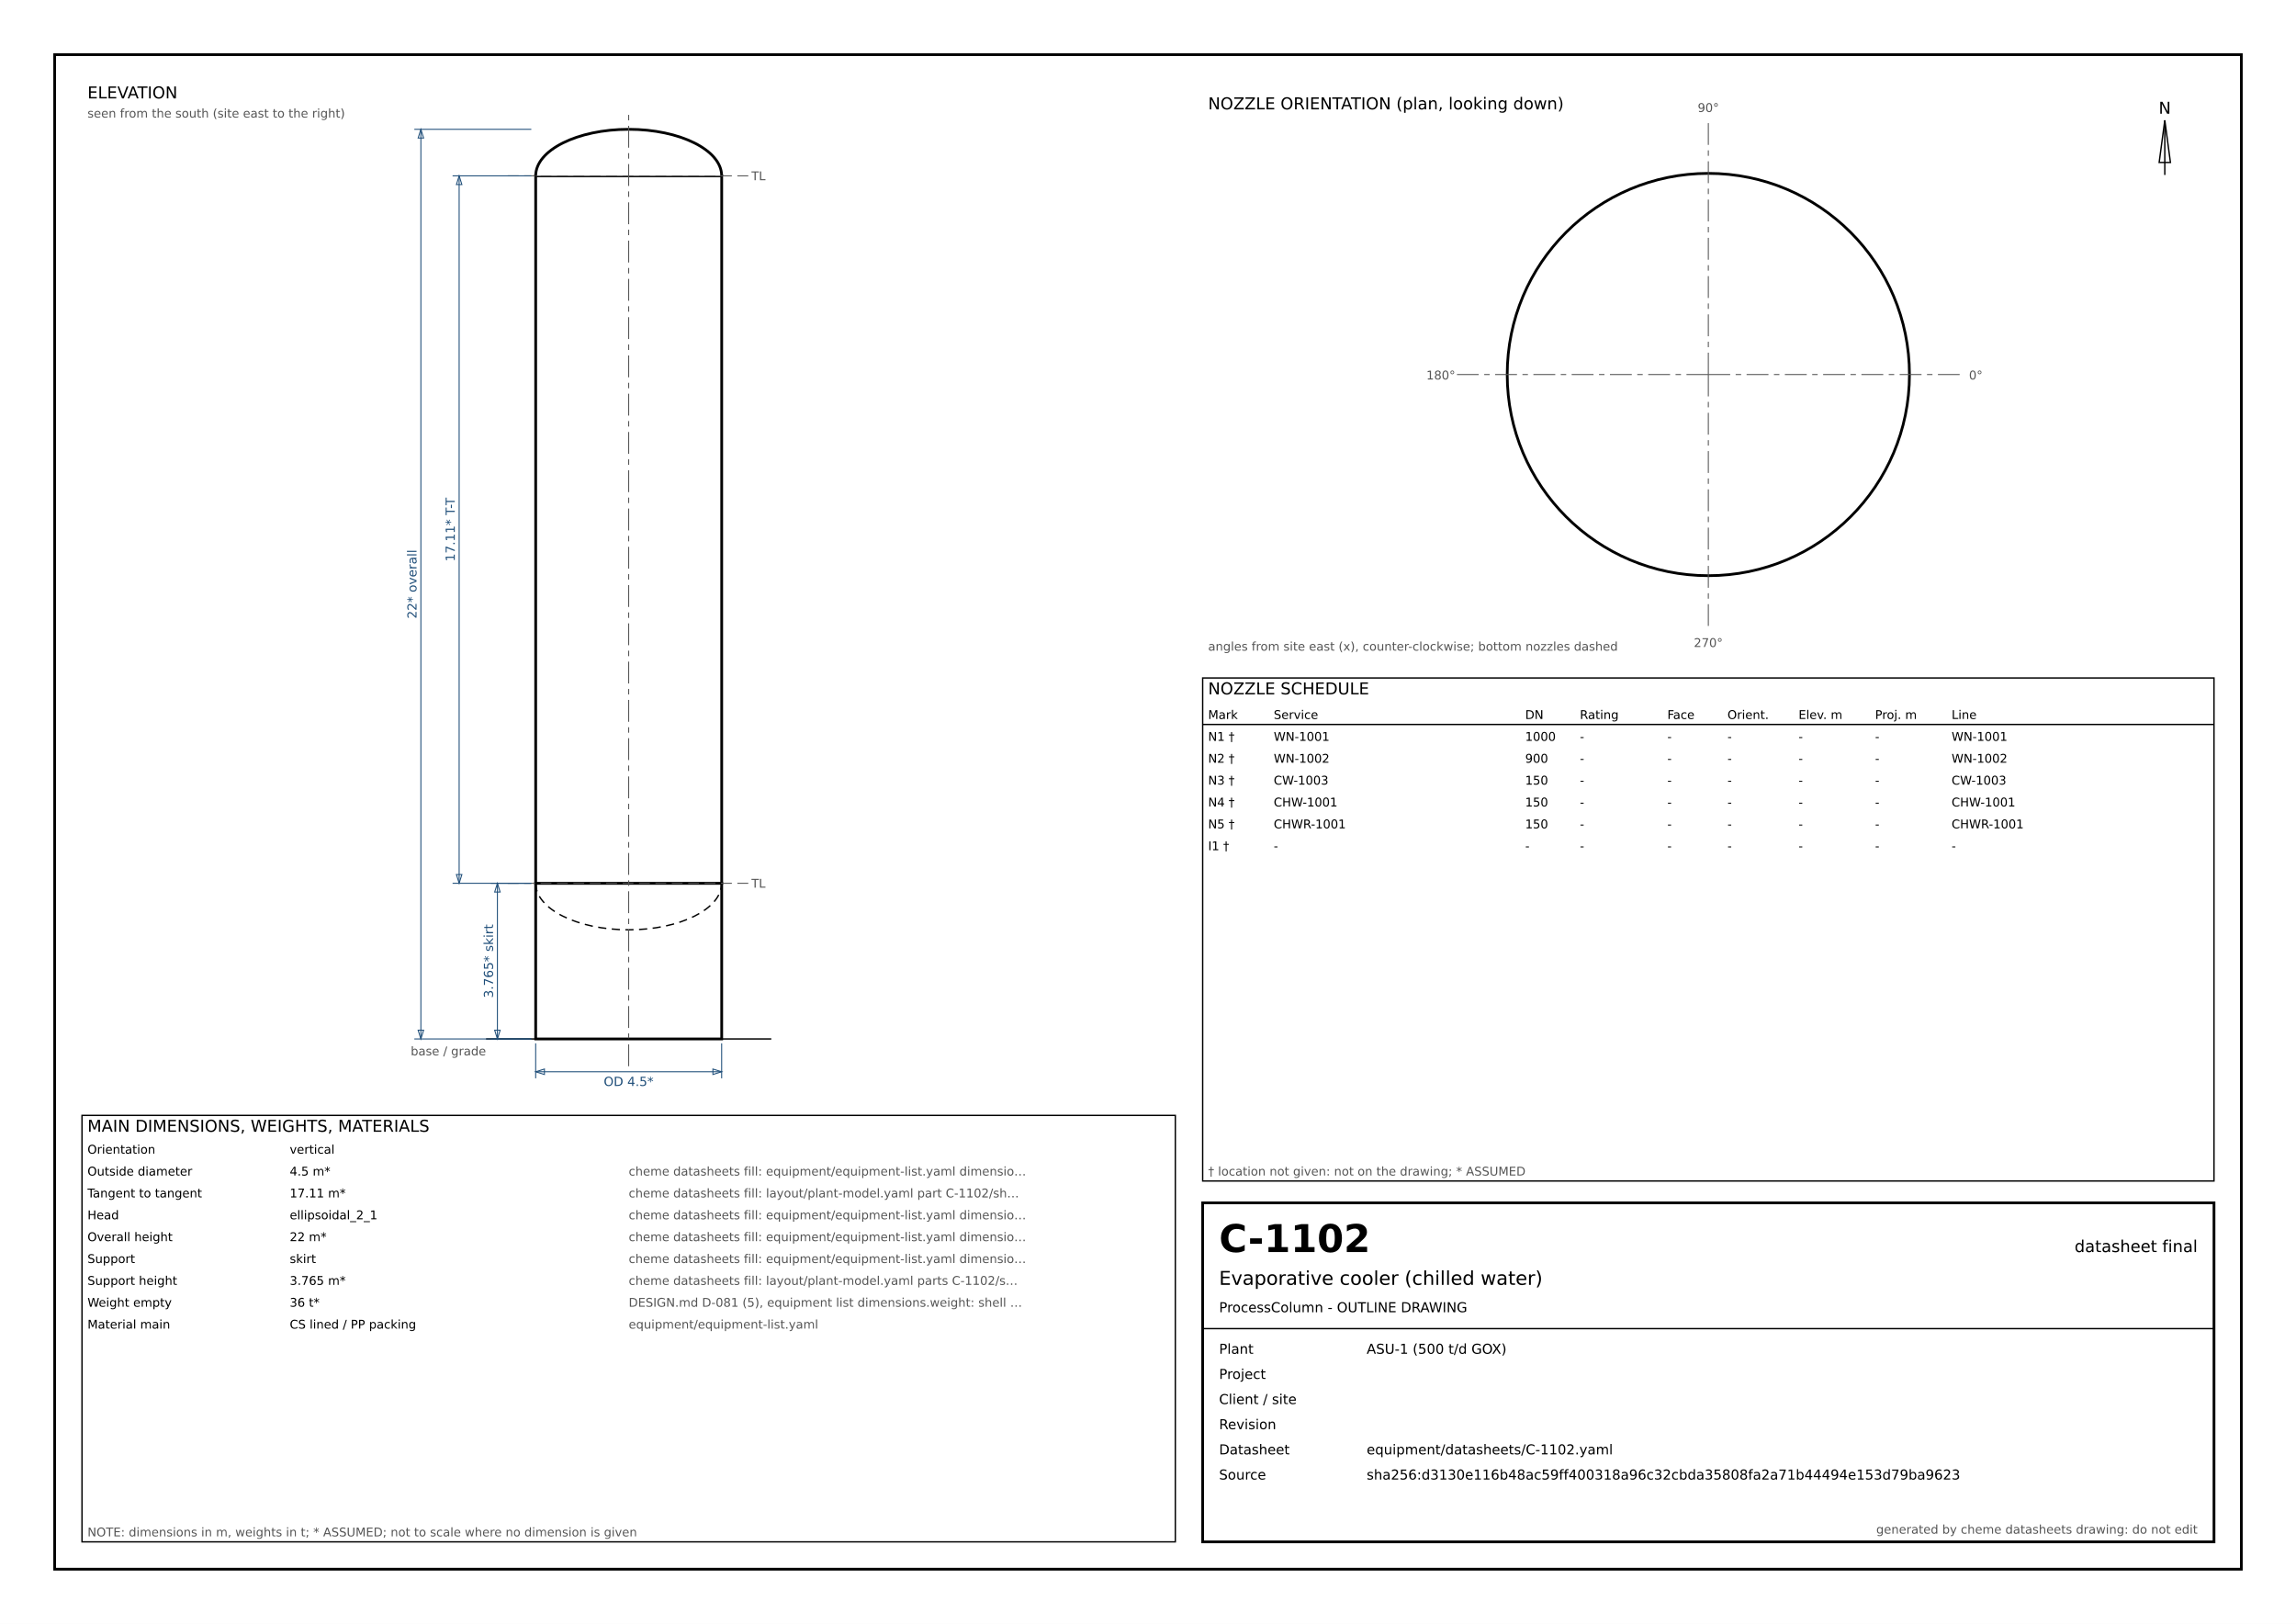
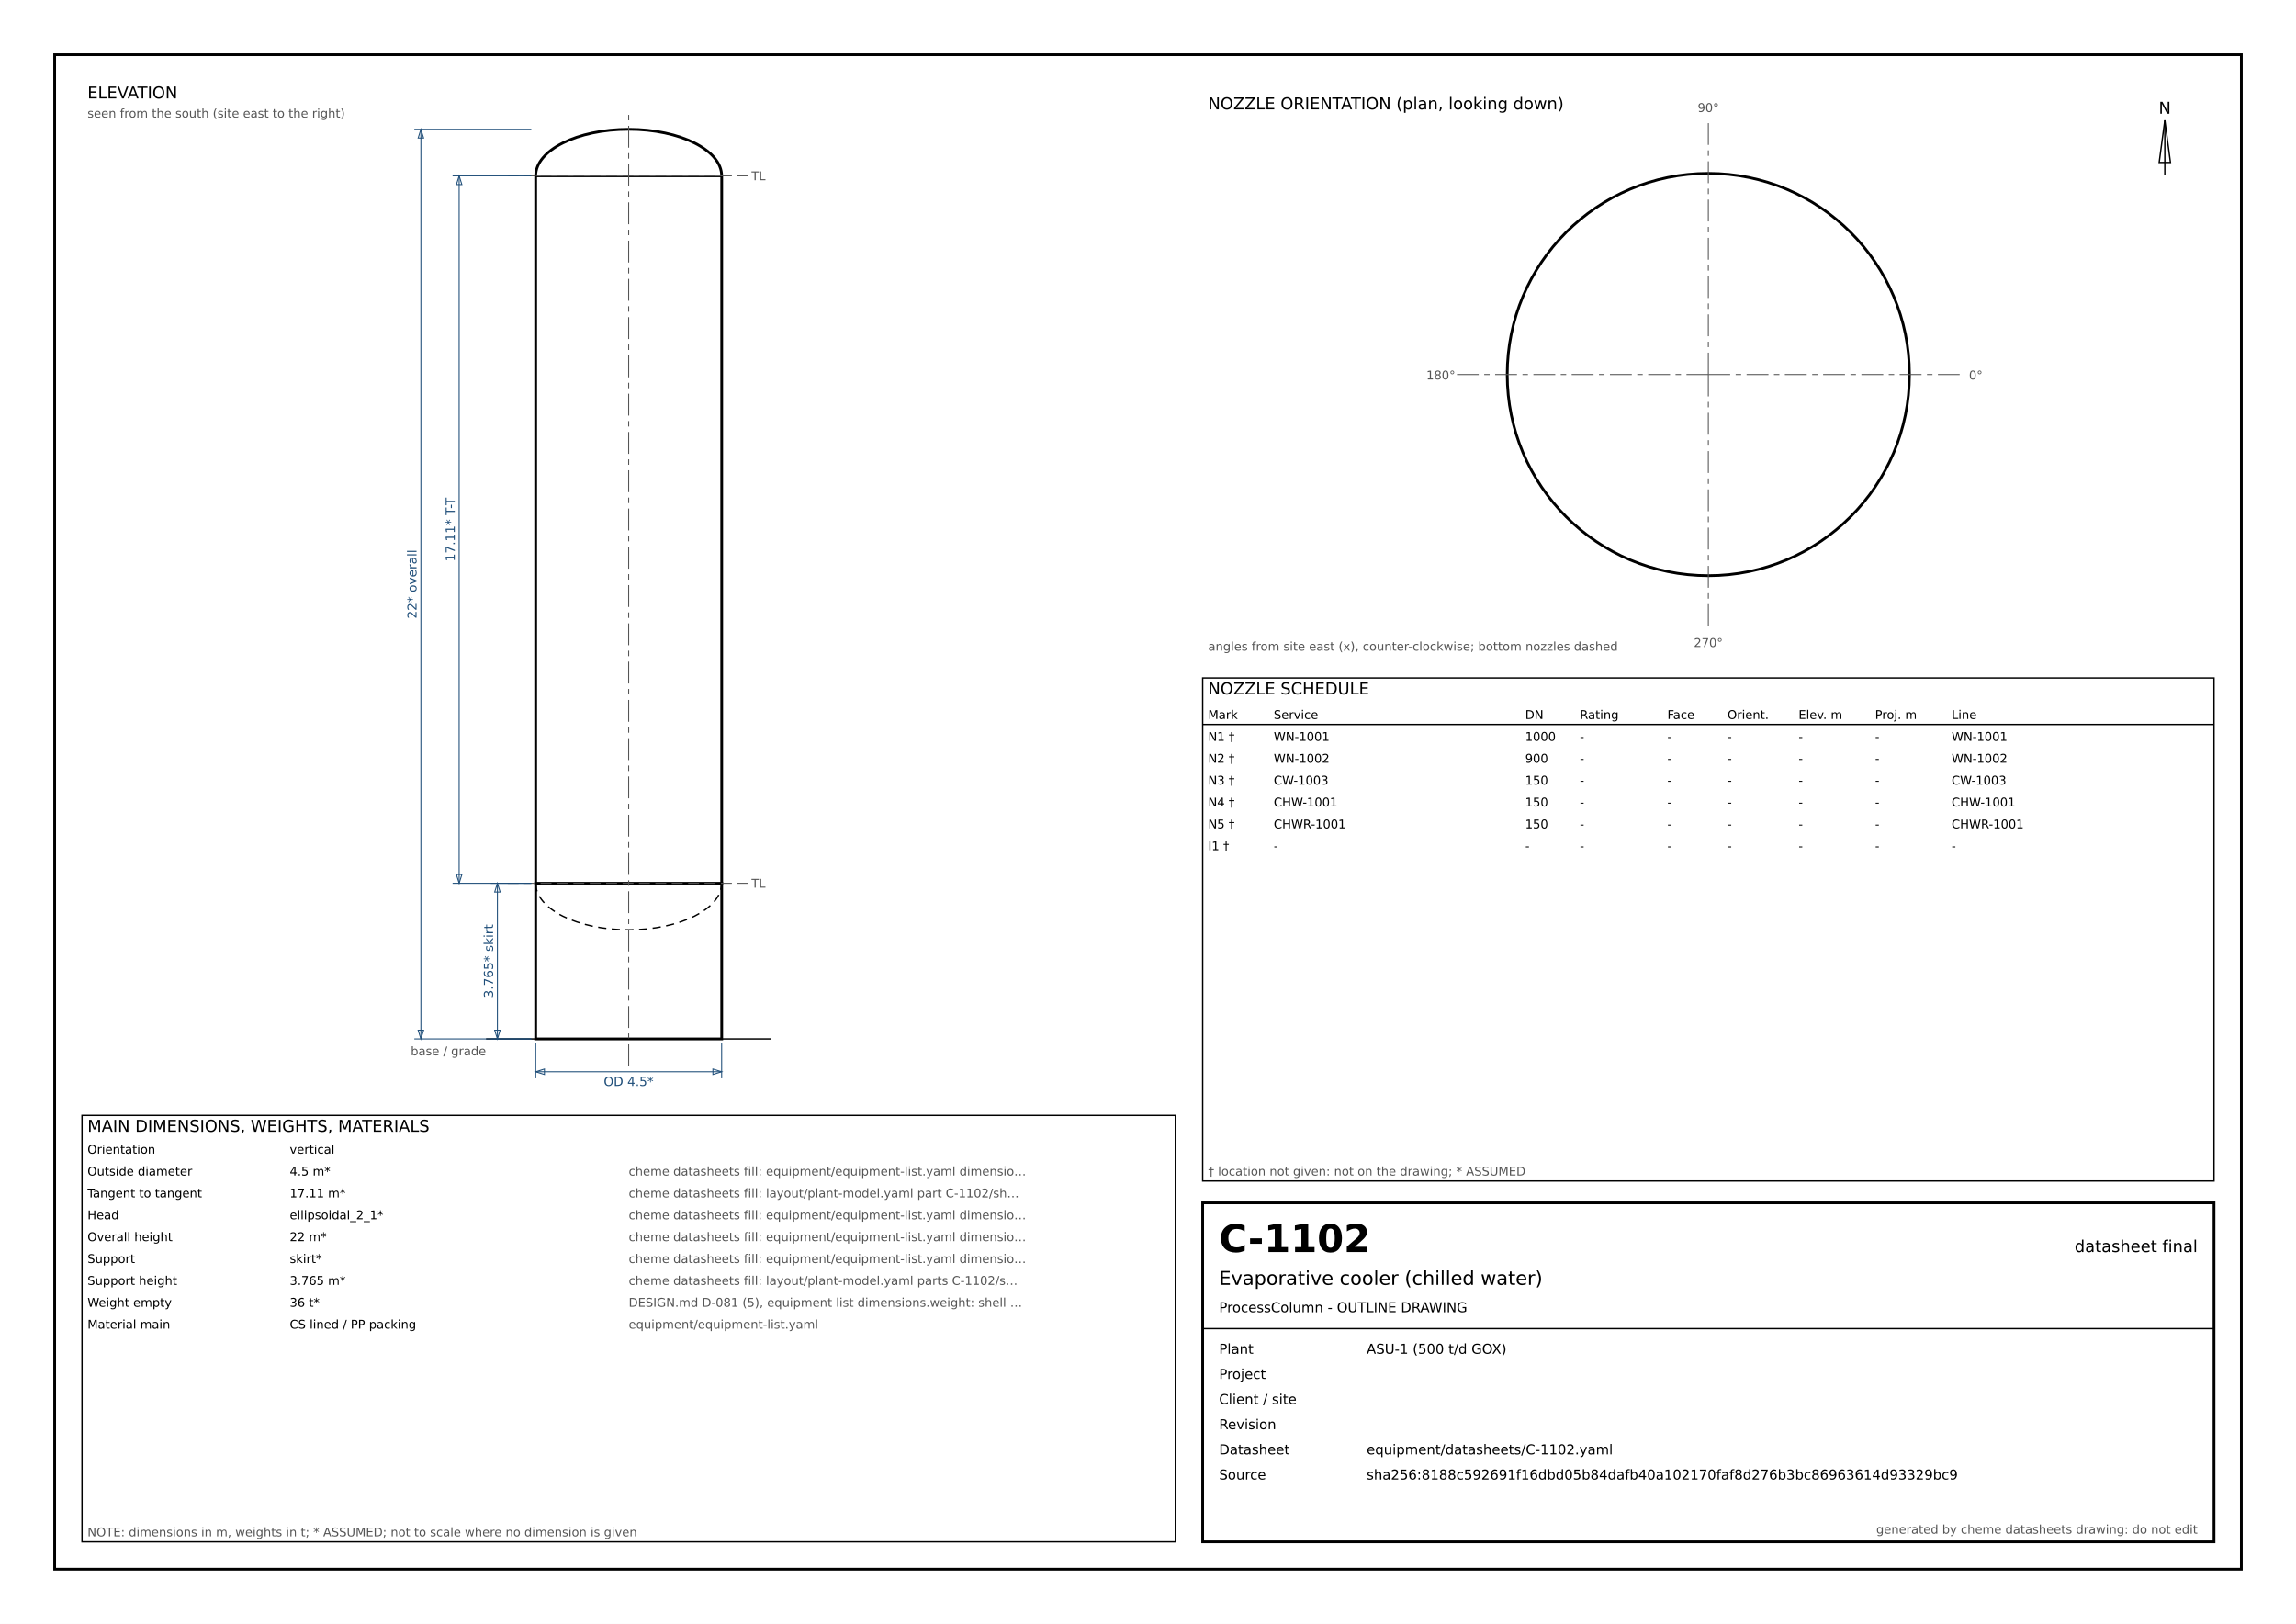
<svg xmlns="http://www.w3.org/2000/svg" width="420mm" height="297mm" viewBox="0 0 420 297">
  <style>
.frame{fill:none;stroke:#000;stroke-width:0.5}
.thin{fill:none;stroke:#000;stroke-width:0.25}
.outline{fill:#fff;stroke:#000;stroke-width:0.5}
.hidden{fill:none;stroke:#000;stroke-width:0.25;stroke-dasharray:1.5 1}
.centre{fill:none;stroke:#555;stroke-width:0.18;stroke-dasharray:4 1 1 1}
.tl{fill:none;stroke:#555;stroke-width:0.18;stroke-dasharray:2 1}
.dim{fill:none;stroke:#1f4e79;stroke-width:0.18}
.nozzle{fill:#fff;stroke:#b71c1c;stroke-width:0.35}
.section{fill:none;stroke:#2e7d32;stroke-width:0.25;stroke-dasharray:2 1}
text{font-family:'DejaVu Sans',Arial,Helvetica,sans-serif;fill:#000}
.t2{font-size:2.2px}.t25{font-size:2.5px}.t3{font-size:3px}.t35{font-size:3.5px}
.t5{font-size:5px;font-weight:bold}.t7{font-size:7px;font-weight:bold}
.dimt{font-size:2.3px;fill:#1f4e79}.nt{font-size:2.3px;fill:#b71c1c}
.note{font-size:2.2px;fill:#555}
.draft{font-size:40px;font-weight:bold;fill:#c62828;fill-opacity:0.12}
</style>
  <rect x="0" y="0" width="420" height="297" fill="#fff" />
  <rect x="10" y="10" width="400" height="277" class="frame" />
  <text x="16" y="18" class="t3" text-anchor="start">ELEVATION</text>
  <rect x="97.99" y="161.55" width="34.03" height="28.47" class="outline" />
  <path d="M97.99,161.55 A17.01,8.51 0 0 0 132.01,161.55" class="hidden" />
  <rect x="97.99" y="32.16" width="34.03" height="129.39" class="outline" />
  <path d="M97.99,32.16 A17.01,8.51 0 0 1 132.01,32.16" class="outline" />
  <line x1="92.88" y1="161.55" x2="137.12" y2="161.55" class="tl" />
  <text x="137.46" y="162.35" class="note" text-anchor="start">TL</text>
  <line x1="92.88" y1="32.16" x2="137.12" y2="32.16" class="tl" />
  <text x="137.46" y="32.96" class="note" text-anchor="start">TL</text>
  <line x1="115" y1="195.01" x2="115" y2="20.33" class="centre" />
  <line x1="88.91" y1="190.02" x2="141.09" y2="190.02" class="thin" />
  <text x="88.91" y="193.02" class="note" text-anchor="end">base / grade</text>
  <line x1="97.19" y1="190.02" x2="75.79" y2="190.02" class="dim" />
  <line x1="97.19" y1="23.65" x2="75.79" y2="23.65" class="dim" />
  <line x1="76.99" y1="190.02" x2="76.99" y2="23.65" class="dim" />
  <path d="M76.99,190.02 l0.5,-1.6 l-1,0 z" class="dim" />
  <path d="M76.99,23.65 l0.5,1.6 l-1,0 z" class="dim" />
  <text x="76.19" y="106.84" class="dimt" text-anchor="middle" transform="rotate(-90 76.19 106.84)">22* overall</text>
  <line x1="97.19" y1="161.55" x2="82.79" y2="161.55" class="dim" />
  <line x1="97.19" y1="32.16" x2="82.79" y2="32.16" class="dim" />
  <line x1="83.99" y1="161.55" x2="83.99" y2="32.16" class="dim" />
  <path d="M83.99,161.55 l0.5,-1.6 l-1,0 z" class="dim" />
  <path d="M83.99,32.16 l0.5,1.6 l-1,0 z" class="dim" />
  <text x="83.19" y="96.85" class="dimt" text-anchor="middle" transform="rotate(-90 83.19 96.85)">17.11* T-T</text>
  <line x1="97.19" y1="190.02" x2="89.79" y2="190.02" class="dim" />
  <line x1="97.19" y1="161.55" x2="89.79" y2="161.55" class="dim" />
  <line x1="90.99" y1="190.02" x2="90.99" y2="161.55" class="dim" />
  <path d="M90.99,190.02 l0.5,-1.6 l-1,0 z" class="dim" />
  <path d="M90.99,161.55 l0.5,1.6 l-1,0 z" class="dim" />
  <text x="90.19" y="175.78" class="dimt" text-anchor="middle" transform="rotate(-90 90.19 175.78)">3.765* skirt</text>
  <line x1="97.99" y1="190.82" x2="97.99" y2="197.22" class="dim" />
  <line x1="132.01" y1="190.82" x2="132.01" y2="197.22" class="dim" />
  <line x1="97.99" y1="196.02" x2="132.01" y2="196.02" class="dim" />
  <path d="M97.99,196.02 l1.6,0.5 l0,-1 z" class="dim" />
  <path d="M132.01,196.02 l-1.6,0.5 l0,-1 z" class="dim" />
  <text x="115" y="198.62" class="dimt" text-anchor="middle">OD 4.5*</text>
  <circle cx="312.5" cy="68.5" r="36.79" class="outline" />
  <line x1="312.5" y1="68.5" x2="358.48" y2="68.5" class="centre" />
  <line x1="312.5" y1="68.5" x2="312.5" y2="22.52" class="centre" />
  <line x1="312.5" y1="68.5" x2="266.52" y2="68.5" class="centre" />
  <line x1="312.5" y1="68.5" x2="312.5" y2="114.48" class="centre" />
  <text x="361.43" y="69.4" class="note" text-anchor="middle">0°</text>
  <text x="312.5" y="20.48" class="note" text-anchor="middle">90°</text>
  <text x="263.57" y="69.4" class="note" text-anchor="middle">180°</text>
  <text x="312.5" y="118.33" class="note" text-anchor="middle">270°</text>
  <line x1="396" y1="32" x2="396" y2="22" class="thin" />
  <path d="M396,22 L394.97,29.71 L397.03,29.71 z" class="thin" />
  <text x="396" y="20.8" class="t3" text-anchor="middle">N</text>
  <text x="221" y="20" class="t3" text-anchor="start">NOZZLE ORIENTATION (plan, looking down)</text>
  <text x="221" y="119" class="note" text-anchor="start">angles from site east (x), counter-clockwise; bottom nozzles dashed</text>
  <text x="16" y="21.5" class="note" text-anchor="start">seen from the south (site east to the right)</text>
  <text x="221" y="127" class="t3" text-anchor="start">NOZZLE SCHEDULE</text>
  <text x="221" y="131.5" class="t2" text-anchor="start">Mark</text>
  <text x="233" y="131.5" class="t2" text-anchor="start">Service</text>
  <text x="279" y="131.5" class="t2" text-anchor="start">DN</text>
  <text x="289" y="131.5" class="t2" text-anchor="start">Rating</text>
  <text x="305" y="131.5" class="t2" text-anchor="start">Face</text>
  <text x="316" y="131.5" class="t2" text-anchor="start">Orient.</text>
  <text x="329" y="131.5" class="t2" text-anchor="start">Elev. m</text>
  <text x="343" y="131.5" class="t2" text-anchor="start">Proj. m</text>
  <text x="357" y="131.5" class="t2" text-anchor="start">Line</text>
  <line x1="220" y1="132.5" x2="405" y2="132.5" class="thin" />
  <text x="221" y="135.5" class="t2" text-anchor="start">N1 †</text>
  <text x="233" y="135.5" class="t2" text-anchor="start">WN-1001</text>
  <text x="279" y="135.5" class="t2" text-anchor="start">1000</text>
  <text x="289" y="135.5" class="t2" text-anchor="start">-</text>
  <text x="305" y="135.5" class="t2" text-anchor="start">-</text>
  <text x="316" y="135.5" class="t2" text-anchor="start">-</text>
  <text x="329" y="135.5" class="t2" text-anchor="start">-</text>
  <text x="343" y="135.5" class="t2" text-anchor="start">-</text>
  <text x="357" y="135.5" class="t2" text-anchor="start">WN-1001</text>
  <text x="221" y="139.5" class="t2" text-anchor="start">N2 †</text>
  <text x="233" y="139.5" class="t2" text-anchor="start">WN-1002</text>
  <text x="279" y="139.5" class="t2" text-anchor="start">900</text>
  <text x="289" y="139.5" class="t2" text-anchor="start">-</text>
  <text x="305" y="139.5" class="t2" text-anchor="start">-</text>
  <text x="316" y="139.5" class="t2" text-anchor="start">-</text>
  <text x="329" y="139.5" class="t2" text-anchor="start">-</text>
  <text x="343" y="139.5" class="t2" text-anchor="start">-</text>
  <text x="357" y="139.5" class="t2" text-anchor="start">WN-1002</text>
  <text x="221" y="143.5" class="t2" text-anchor="start">N3 †</text>
  <text x="233" y="143.5" class="t2" text-anchor="start">CW-1003</text>
  <text x="279" y="143.5" class="t2" text-anchor="start">150</text>
  <text x="289" y="143.5" class="t2" text-anchor="start">-</text>
  <text x="305" y="143.5" class="t2" text-anchor="start">-</text>
  <text x="316" y="143.5" class="t2" text-anchor="start">-</text>
  <text x="329" y="143.5" class="t2" text-anchor="start">-</text>
  <text x="343" y="143.5" class="t2" text-anchor="start">-</text>
  <text x="357" y="143.5" class="t2" text-anchor="start">CW-1003</text>
  <text x="221" y="147.5" class="t2" text-anchor="start">N4 †</text>
  <text x="233" y="147.5" class="t2" text-anchor="start">CHW-1001</text>
  <text x="279" y="147.5" class="t2" text-anchor="start">150</text>
  <text x="289" y="147.5" class="t2" text-anchor="start">-</text>
  <text x="305" y="147.5" class="t2" text-anchor="start">-</text>
  <text x="316" y="147.5" class="t2" text-anchor="start">-</text>
  <text x="329" y="147.5" class="t2" text-anchor="start">-</text>
  <text x="343" y="147.5" class="t2" text-anchor="start">-</text>
  <text x="357" y="147.5" class="t2" text-anchor="start">CHW-1001</text>
  <text x="221" y="151.5" class="t2" text-anchor="start">N5 †</text>
  <text x="233" y="151.5" class="t2" text-anchor="start">CHWR-1001</text>
  <text x="279" y="151.5" class="t2" text-anchor="start">150</text>
  <text x="289" y="151.5" class="t2" text-anchor="start">-</text>
  <text x="305" y="151.5" class="t2" text-anchor="start">-</text>
  <text x="316" y="151.5" class="t2" text-anchor="start">-</text>
  <text x="329" y="151.5" class="t2" text-anchor="start">-</text>
  <text x="343" y="151.5" class="t2" text-anchor="start">-</text>
  <text x="357" y="151.5" class="t2" text-anchor="start">CHWR-1001</text>
  <text x="221" y="155.5" class="t2" text-anchor="start">I1 †</text>
  <text x="233" y="155.5" class="t2" text-anchor="start">-</text>
  <text x="279" y="155.5" class="t2" text-anchor="start">-</text>
  <text x="289" y="155.5" class="t2" text-anchor="start">-</text>
  <text x="305" y="155.5" class="t2" text-anchor="start">-</text>
  <text x="316" y="155.5" class="t2" text-anchor="start">-</text>
  <text x="329" y="155.5" class="t2" text-anchor="start">-</text>
  <text x="343" y="155.5" class="t2" text-anchor="start">-</text>
  <text x="357" y="155.5" class="t2" text-anchor="start">-</text>
  <text x="221" y="215" class="note" text-anchor="start">† location not given: not on the drawing; * ASSUMED</text>
  <rect x="220" y="124" width="185" height="92" class="thin" />
  <text x="16" y="207" class="t3" text-anchor="start">MAIN DIMENSIONS, WEIGHTS, MATERIALS</text>
  <text x="16" y="211" class="t2" text-anchor="start">Orientation</text>
  <text x="53" y="211" class="t2" text-anchor="start">vertical</text>
  <text x="115" y="211" class="note" text-anchor="start" />
  <text x="16" y="215" class="t2" text-anchor="start">Outside diameter</text>
  <text x="53" y="215" class="t2" text-anchor="start">4.5 m*</text>
  <text x="115" y="215" class="note" text-anchor="start">cheme datasheets fill: equipment/equipment-list.yaml dimensio…</text>
  <text x="16" y="219" class="t2" text-anchor="start">Tangent to tangent</text>
  <text x="53" y="219" class="t2" text-anchor="start">17.11 m*</text>
  <text x="115" y="219" class="note" text-anchor="start">cheme datasheets fill: layout/plant-model.yaml part C-1102/sh…</text>
  <text x="16" y="223" class="t2" text-anchor="start">Head</text>
-   <text x="53" y="223" class="t2" text-anchor="start">ellipsoidal_2_1</text>
+   <text x="53" y="223" class="t2" text-anchor="start">ellipsoidal_2_1*</text>
  <text x="115" y="223" class="note" text-anchor="start">cheme datasheets fill: equipment/equipment-list.yaml dimensio…</text>
  <text x="16" y="227" class="t2" text-anchor="start">Overall height</text>
  <text x="53" y="227" class="t2" text-anchor="start">22 m*</text>
  <text x="115" y="227" class="note" text-anchor="start">cheme datasheets fill: equipment/equipment-list.yaml dimensio…</text>
  <text x="16" y="231" class="t2" text-anchor="start">Support</text>
-   <text x="53" y="231" class="t2" text-anchor="start">skirt</text>
+   <text x="53" y="231" class="t2" text-anchor="start">skirt*</text>
  <text x="115" y="231" class="note" text-anchor="start">cheme datasheets fill: equipment/equipment-list.yaml dimensio…</text>
  <text x="16" y="235" class="t2" text-anchor="start">Support height</text>
  <text x="53" y="235" class="t2" text-anchor="start">3.765 m*</text>
  <text x="115" y="235" class="note" text-anchor="start">cheme datasheets fill: layout/plant-model.yaml parts C-1102/s…</text>
  <text x="16" y="239" class="t2" text-anchor="start">Weight empty</text>
  <text x="53" y="239" class="t2" text-anchor="start">36 t*</text>
  <text x="115" y="239" class="note" text-anchor="start">DESIGN.md D-081 (5), equipment list dimensions.weight: shell …</text>
  <text x="16" y="243" class="t2" text-anchor="start">Material main</text>
  <text x="53" y="243" class="t2" text-anchor="start">CS lined / PP packing</text>
  <text x="115" y="243" class="note" text-anchor="start">equipment/equipment-list.yaml</text>
  <text x="16" y="281" class="note" text-anchor="start">NOTE: dimensions in m, weights in t; * ASSUMED; not to scale where no dimension is given</text>
  <rect x="15" y="204" width="200" height="78" class="thin" />
  <rect x="220" y="220" width="185" height="62" class="frame" />
  <text x="223" y="229" class="t7" text-anchor="start">C-1102</text>
  <text x="223" y="235" class="t35" text-anchor="start">Evaporative cooler (chilled water)</text>
  <text x="223" y="240" class="t25" text-anchor="start">ProcessColumn - OUTLINE DRAWING</text>
  <line x1="220" y1="243" x2="405" y2="243" class="thin" />
  <text x="223" y="247.6" class="t25" text-anchor="start">Plant</text>
  <text x="250" y="247.6" class="t25" text-anchor="start">ASU-1 (500 t/d GOX)</text>
  <text x="223" y="252.2" class="t25" text-anchor="start">Project</text>
  <text x="250" y="252.2" class="t25" text-anchor="start" />
  <text x="223" y="256.8" class="t25" text-anchor="start">Client / site</text>
  <text x="250" y="256.8" class="t25" text-anchor="start" />
  <text x="223" y="261.4" class="t25" text-anchor="start">Revision</text>
  <text x="250" y="261.4" class="t25" text-anchor="start" />
  <text x="223" y="266" class="t25" text-anchor="start">Datasheet</text>
  <text x="250" y="266" class="t25" text-anchor="start">equipment/datasheets/C-1102.yaml</text>
  <text x="223" y="270.6" class="t25" text-anchor="start">Source</text>
-   <text x="250" y="270.6" class="t25" text-anchor="start">sha256:d3130e116b48ac59ff400318a96c32cbda35808fa2a71b44494e153d79ba9623</text>
+   <text x="250" y="270.6" class="t25" text-anchor="start">sha256:8188c592691f16dbd05b84dafb40a102170faf8d276b3bc86963614d93329bc9</text>
  <text x="402" y="229" class="t3" text-anchor="end">datasheet final</text>
  <text x="402" y="280.5" class="note" text-anchor="end">generated by cheme datasheets drawing: do not edit</text>
</svg>
